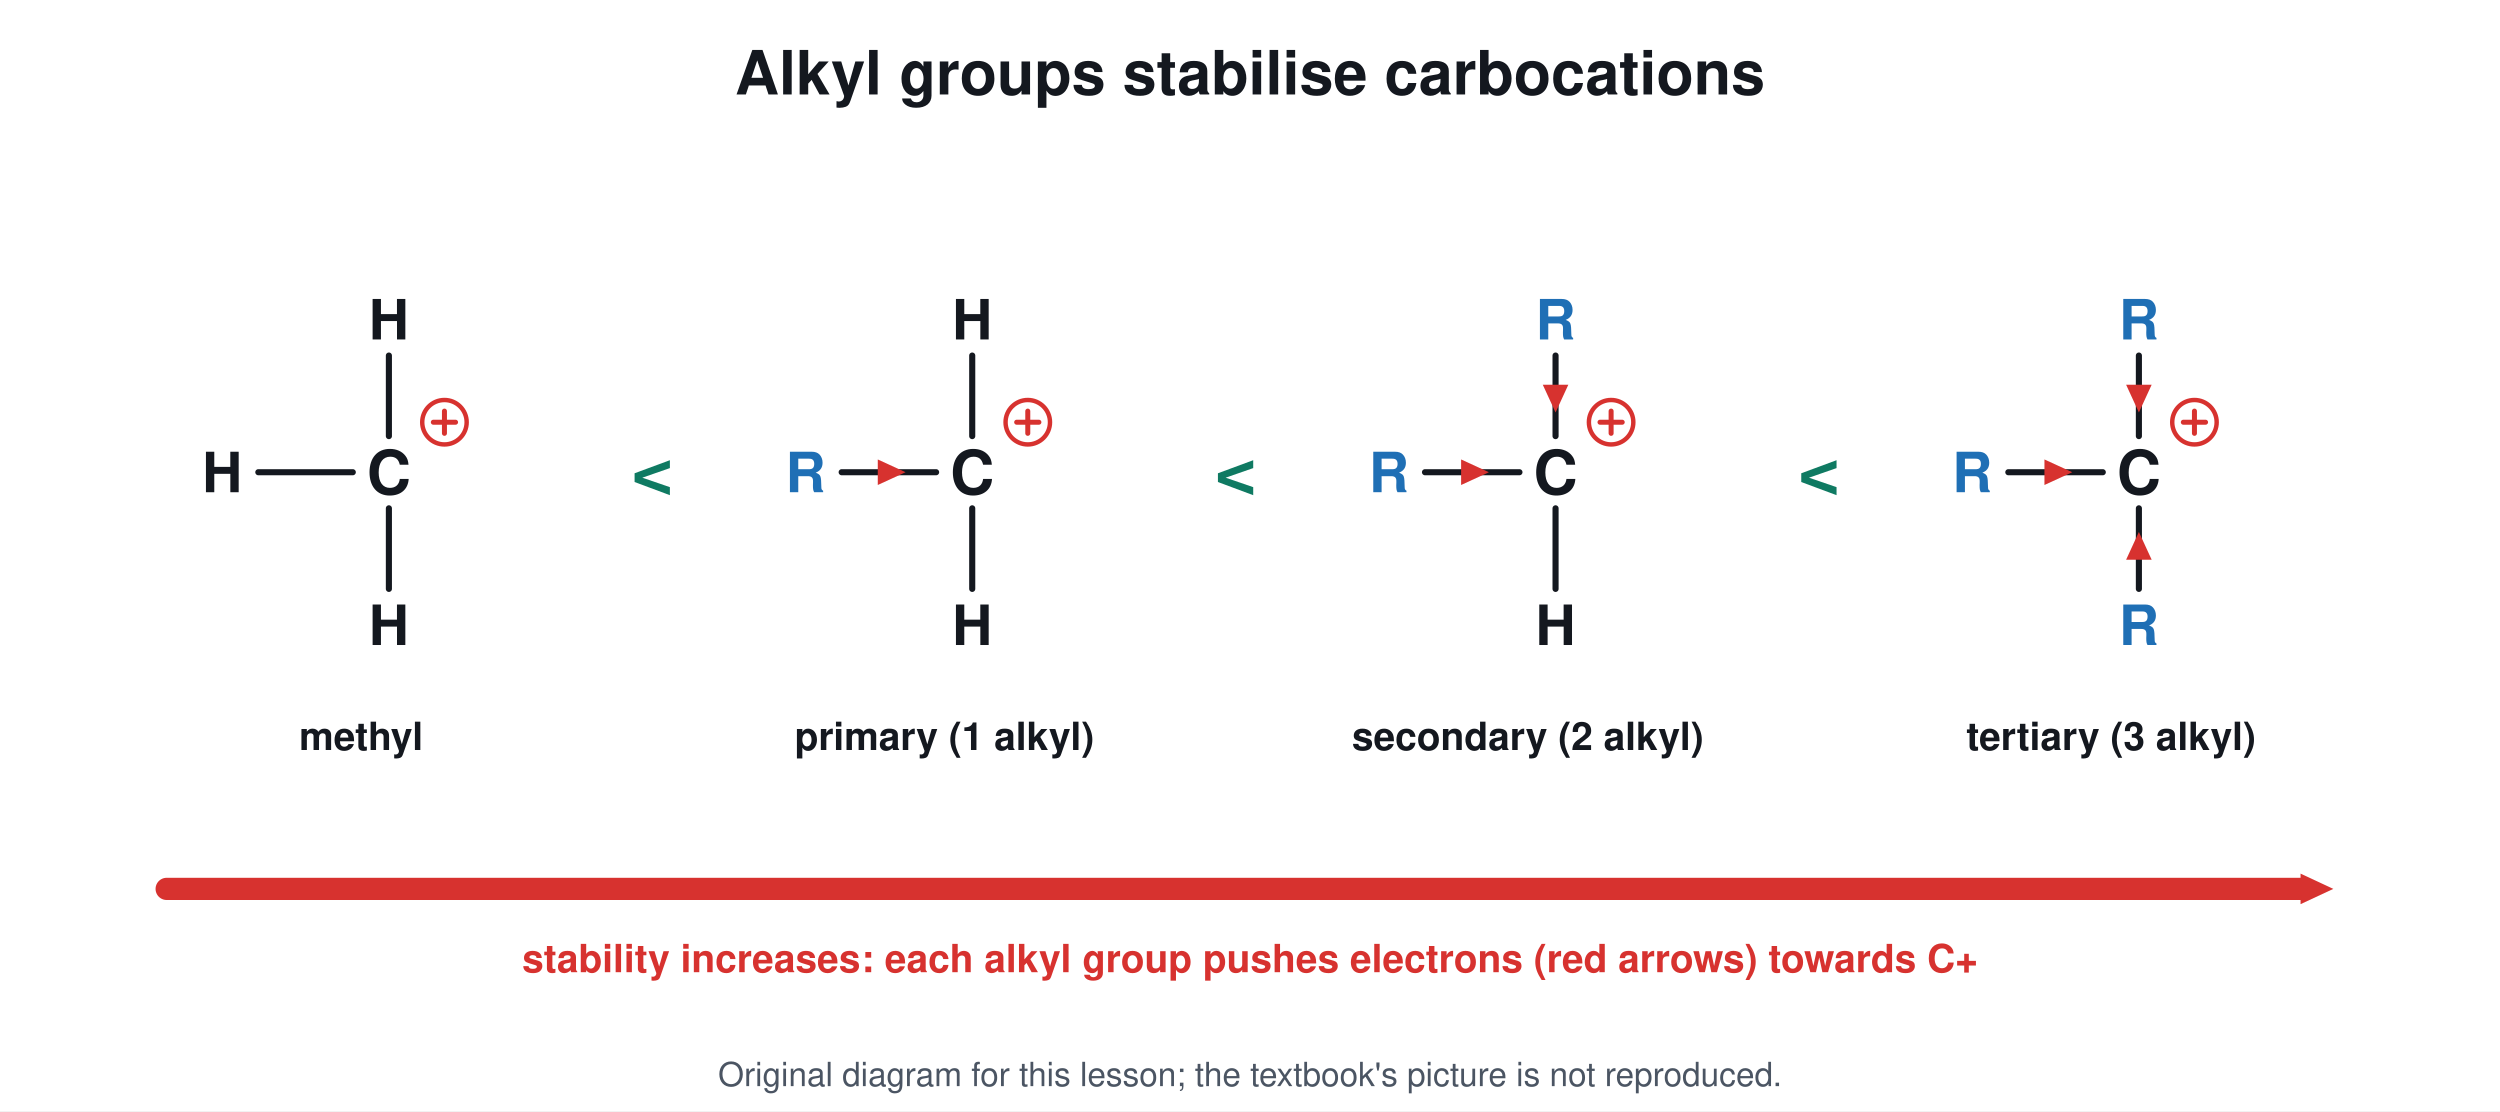
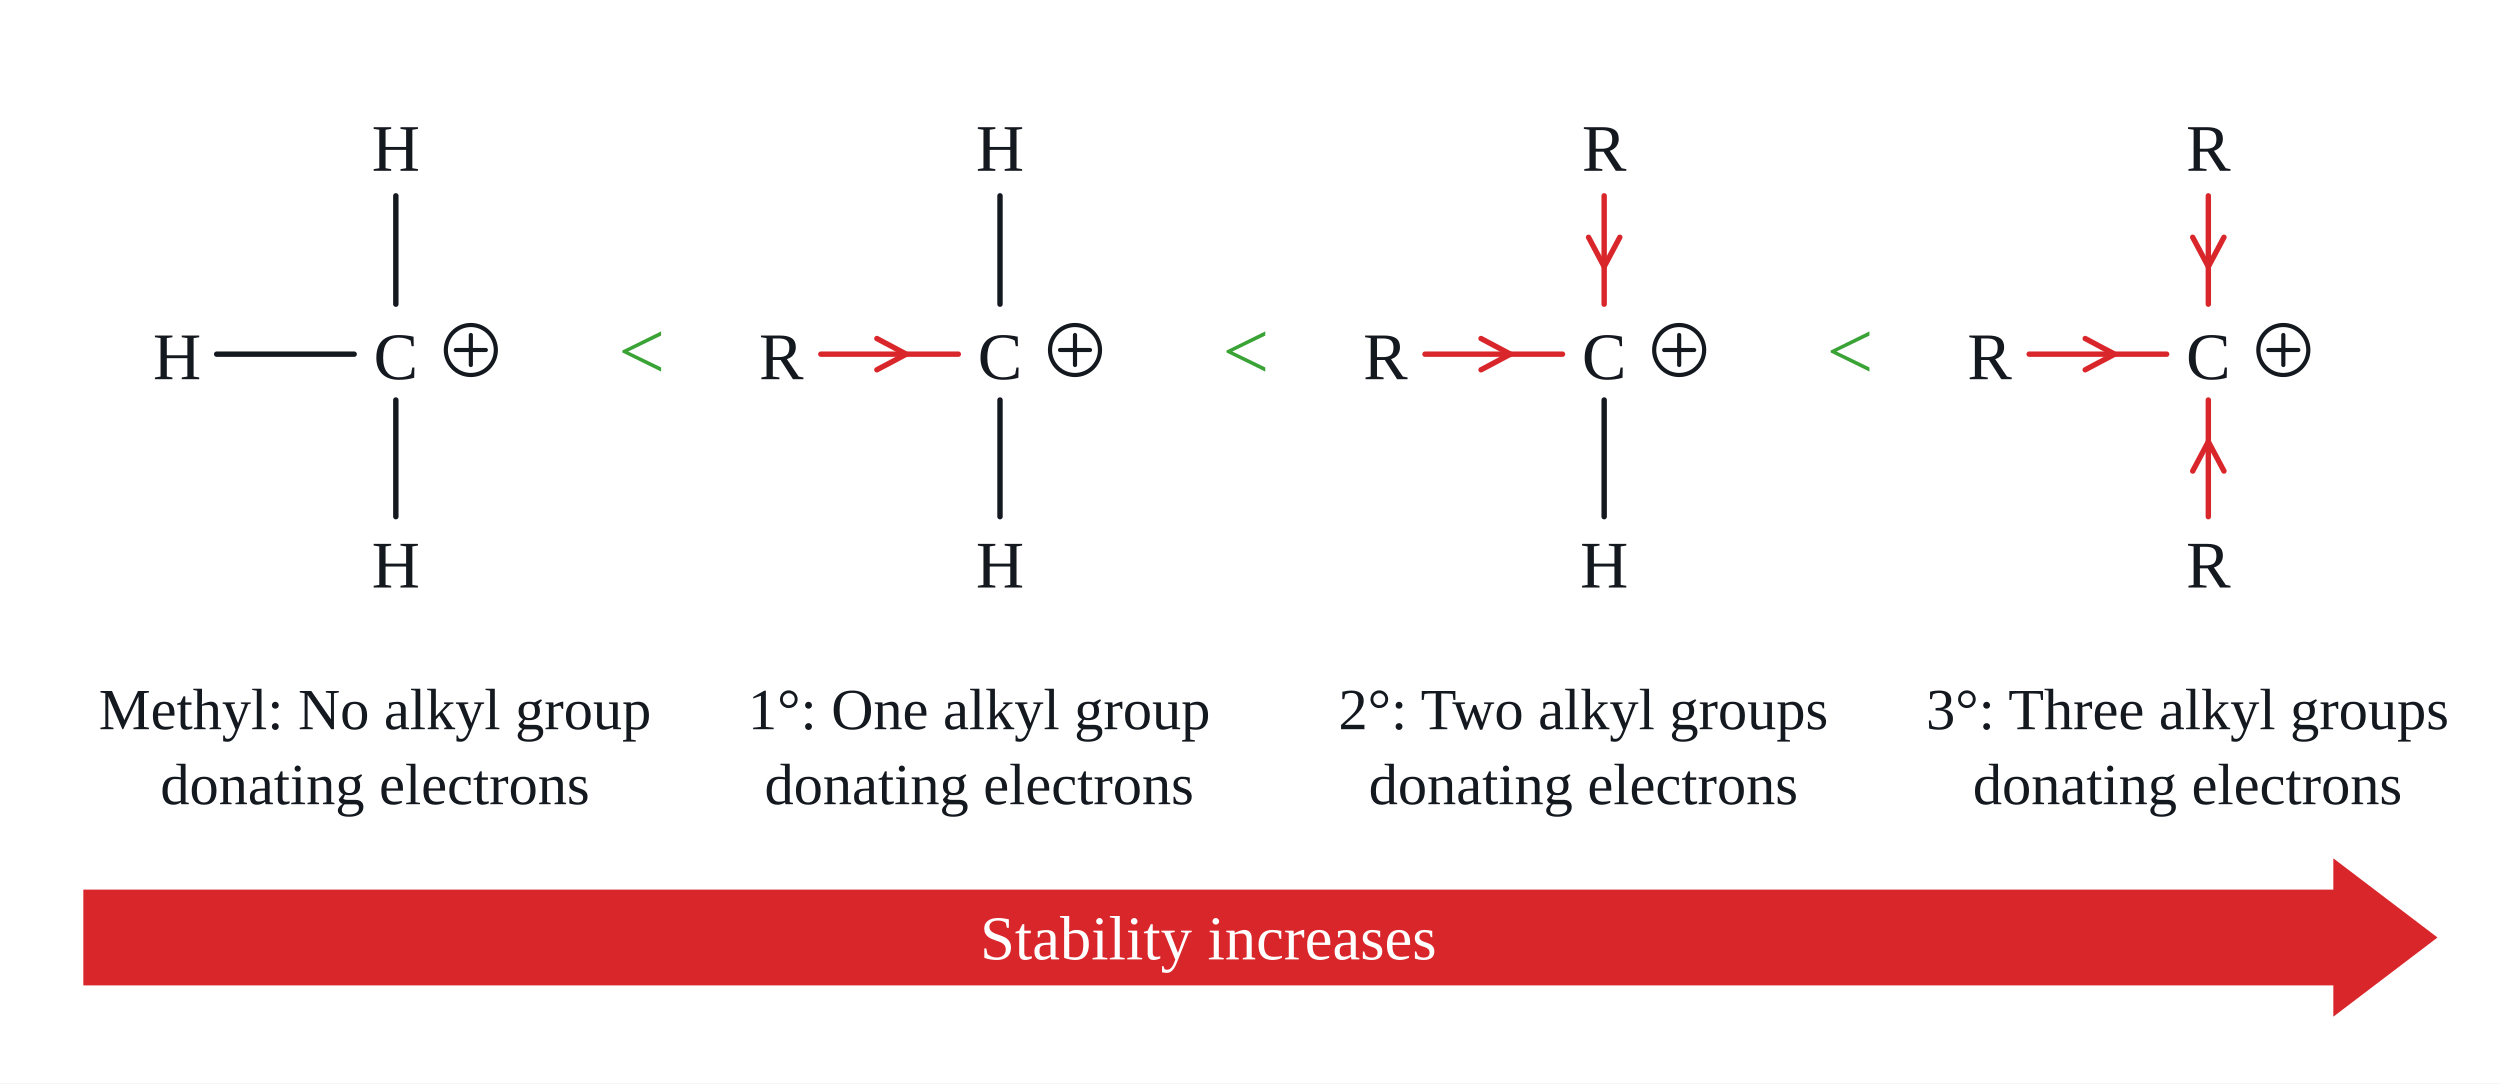
- <svg xmlns="http://www.w3.org/2000/svg" viewBox="0 0 900 400" font-family="Segoe UI, Helvetica, Arial, sans-serif">
-   <rect width="900" height="400" fill="#ffffff" />
-   <text x="450.0" y="34.0" font-size="22" fill="#14181f" text-anchor="middle" font-weight="700">Alkyl groups stabilise carbocations</text>
-   <text x="140.0" y="177.9" font-size="22" fill="#14181f" text-anchor="middle" font-weight="700">C</text>
-   <circle cx="160.0" cy="152.0" r="8.0" stroke="#d7322f" stroke-width="1.6" fill="#ffffff" />
-   <line x1="156.0" y1="152.0" x2="164.0" y2="152.0" stroke="#d7322f" stroke-width="1.8" stroke-linecap="round" />
-   <line x1="160.0" y1="148.0" x2="160.0" y2="156.0" stroke="#d7322f" stroke-width="1.8" stroke-linecap="round" />
-   <text x="140.0" y="122.2" font-size="20" fill="#14181f" text-anchor="middle" font-weight="700">H</text>
-   <line x1="140.0" y1="128.0" x2="140.0" y2="157.0" stroke="#14181f" stroke-width="2.2" stroke-linecap="round" />
-   <text x="80.0" y="177.2" font-size="20" fill="#14181f" text-anchor="middle" font-weight="700">H</text>
-   <line x1="93.0" y1="170.0" x2="127.0" y2="170.0" stroke="#14181f" stroke-width="2.2" stroke-linecap="round" />
-   <text x="140.0" y="232.2" font-size="20" fill="#14181f" text-anchor="middle" font-weight="700">H</text>
-   <line x1="140.0" y1="212.0" x2="140.0" y2="183.0" stroke="#14181f" stroke-width="2.2" stroke-linecap="round" />
-   <text x="130.0" y="270.0" font-size="14" fill="#14181f" text-anchor="middle" font-weight="700">methyl</text>
-   <text x="235.0" y="178.0" font-size="26" fill="#0f7a62" text-anchor="middle" font-weight="700">&lt;</text>
-   <text x="350.0" y="177.9" font-size="22" fill="#14181f" text-anchor="middle" font-weight="700">C</text>
-   <circle cx="370.0" cy="152.0" r="8.0" stroke="#d7322f" stroke-width="1.6" fill="#ffffff" />
-   <line x1="366.0" y1="152.0" x2="374.0" y2="152.0" stroke="#d7322f" stroke-width="1.8" stroke-linecap="round" />
-   <line x1="370.0" y1="148.0" x2="370.0" y2="156.0" stroke="#d7322f" stroke-width="1.8" stroke-linecap="round" />
-   <text x="350.0" y="122.2" font-size="20" fill="#14181f" text-anchor="middle" font-weight="700">H</text>
-   <line x1="350.0" y1="128.0" x2="350.0" y2="157.0" stroke="#14181f" stroke-width="2.2" stroke-linecap="round" />
-   <text x="290.0" y="177.2" font-size="20" fill="#1f6fb5" text-anchor="middle" font-weight="700">R</text>
-   <line x1="303.0" y1="170.0" x2="337.0" y2="170.0" stroke="#14181f" stroke-width="2.2" stroke-linecap="round" />
-   <path d="M326.0 170.0 L316.0 174.6 L316.0 165.4 Z" fill="#d7322f" />
-   <text x="350.0" y="232.2" font-size="20" fill="#14181f" text-anchor="middle" font-weight="700">H</text>
-   <line x1="350.0" y1="212.0" x2="350.0" y2="183.0" stroke="#14181f" stroke-width="2.2" stroke-linecap="round" />
-   <text x="340.0" y="270.0" font-size="14" fill="#14181f" text-anchor="middle" font-weight="700">primary (1 alkyl)</text>
-   <text x="445.0" y="178.0" font-size="26" fill="#0f7a62" text-anchor="middle" font-weight="700">&lt;</text>
-   <text x="560.0" y="177.9" font-size="22" fill="#14181f" text-anchor="middle" font-weight="700">C</text>
-   <circle cx="580.0" cy="152.0" r="8.0" stroke="#d7322f" stroke-width="1.6" fill="#ffffff" />
-   <line x1="576.0" y1="152.0" x2="584.0" y2="152.0" stroke="#d7322f" stroke-width="1.8" stroke-linecap="round" />
-   <line x1="580.0" y1="148.0" x2="580.0" y2="156.0" stroke="#d7322f" stroke-width="1.8" stroke-linecap="round" />
-   <text x="560.0" y="122.2" font-size="20" fill="#1f6fb5" text-anchor="middle" font-weight="700">R</text>
-   <line x1="560.0" y1="128.0" x2="560.0" y2="157.0" stroke="#14181f" stroke-width="2.2" stroke-linecap="round" />
-   <path d="M560.0 148.5 L555.4 138.5 L564.6 138.5 Z" fill="#d7322f" />
-   <text x="500.0" y="177.2" font-size="20" fill="#1f6fb5" text-anchor="middle" font-weight="700">R</text>
-   <line x1="513.0" y1="170.0" x2="547.0" y2="170.0" stroke="#14181f" stroke-width="2.2" stroke-linecap="round" />
-   <path d="M536.0 170.0 L526.0 174.6 L526.0 165.4 Z" fill="#d7322f" />
-   <text x="560.0" y="232.2" font-size="20" fill="#14181f" text-anchor="middle" font-weight="700">H</text>
-   <line x1="560.0" y1="212.0" x2="560.0" y2="183.0" stroke="#14181f" stroke-width="2.2" stroke-linecap="round" />
-   <text x="550.0" y="270.0" font-size="14" fill="#14181f" text-anchor="middle" font-weight="700">secondary (2 alkyl)</text>
-   <text x="655.0" y="178.0" font-size="26" fill="#0f7a62" text-anchor="middle" font-weight="700">&lt;</text>
-   <text x="770.0" y="177.9" font-size="22" fill="#14181f" text-anchor="middle" font-weight="700">C</text>
-   <circle cx="790.0" cy="152.0" r="8.0" stroke="#d7322f" stroke-width="1.6" fill="#ffffff" />
-   <line x1="786.0" y1="152.0" x2="794.0" y2="152.0" stroke="#d7322f" stroke-width="1.8" stroke-linecap="round" />
-   <line x1="790.0" y1="148.0" x2="790.0" y2="156.0" stroke="#d7322f" stroke-width="1.8" stroke-linecap="round" />
-   <text x="770.0" y="122.2" font-size="20" fill="#1f6fb5" text-anchor="middle" font-weight="700">R</text>
-   <line x1="770.0" y1="128.0" x2="770.0" y2="157.0" stroke="#14181f" stroke-width="2.2" stroke-linecap="round" />
-   <path d="M770.0 148.5 L765.4 138.5 L774.6 138.5 Z" fill="#d7322f" />
-   <text x="710.0" y="177.2" font-size="20" fill="#1f6fb5" text-anchor="middle" font-weight="700">R</text>
-   <line x1="723.0" y1="170.0" x2="757.0" y2="170.0" stroke="#14181f" stroke-width="2.2" stroke-linecap="round" />
-   <path d="M746.0 170.0 L736.0 174.6 L736.0 165.4 Z" fill="#d7322f" />
-   <text x="770.0" y="232.2" font-size="20" fill="#1f6fb5" text-anchor="middle" font-weight="700">R</text>
-   <line x1="770.0" y1="212.0" x2="770.0" y2="183.0" stroke="#14181f" stroke-width="2.2" stroke-linecap="round" />
-   <path d="M770.0 191.5 L774.6 201.5 L765.4 201.5 Z" fill="#d7322f" />
-   <text x="760.0" y="270.0" font-size="14" fill="#14181f" text-anchor="middle" font-weight="700">tertiary (3 alkyl)</text>
-   <line x1="60.0" y1="320.0" x2="829.6" y2="320.0" stroke="#d7322f" stroke-width="8" stroke-linecap="round" />
-   <path d="M840.0 320.0 L828.2 325.5 L828.2 314.5 Z" fill="#d7322f" />
-   <text x="450.0" y="350.0" font-size="14" fill="#d7322f" text-anchor="middle" font-weight="700">stability increases: each alkyl group pushes electrons (red arrows) towards C+</text>
-   <text x="450.0" y="391" font-size="12" fill="#4b5563" text-anchor="middle">Original diagram for this lesson; the textbook's picture is not reproduced.</text>
+ <svg xmlns="http://www.w3.org/2000/svg" viewBox="0 0 1200 520" font-family="Times New Roman, Georgia, serif">
+   <rect width="1200" height="520" fill="#ffffff" />
+   <text x="190.0" y="182.0" font-size="32" fill="#14181f" text-anchor="middle" font-weight="400">
+     <tspan>C</tspan>
+   </text>
+   <circle cx="226.0" cy="168.0" r="12.0" stroke="#14181f" stroke-width="2.0" fill="#ffffff" />
+   <line x1="218.8" y1="168.0" x2="233.2" y2="168.0" stroke="#14181f" stroke-width="2.0" stroke-linecap="round" />
+   <line x1="226.0" y1="160.8" x2="226.0" y2="175.2" stroke="#14181f" stroke-width="2.0" stroke-linecap="round" />
+   <text x="85.0" y="182.0" font-size="32" fill="#14181f" text-anchor="middle" font-weight="400">
+     <tspan>H</tspan>
+   </text>
+   <line x1="104.0" y1="170.0" x2="170.0" y2="170.0" stroke="#14181f" stroke-width="2.6" stroke-linecap="round" />
+   <text x="190.0" y="82.0" font-size="32" fill="#14181f" text-anchor="middle" font-weight="400">
+     <tspan>H</tspan>
+   </text>
+   <line x1="190.0" y1="94.0" x2="190.0" y2="146.0" stroke="#14181f" stroke-width="2.6" stroke-linecap="round" />
+   <text x="190.0" y="282.0" font-size="32" fill="#14181f" text-anchor="middle" font-weight="400">
+     <tspan>H</tspan>
+   </text>
+   <line x1="190.0" y1="248.0" x2="190.0" y2="192.0" stroke="#14181f" stroke-width="2.6" stroke-linecap="round" />
+   <text x="308.0" y="182.0" font-size="40" fill="#3aa335" text-anchor="middle" font-weight="400">
+     <tspan>&lt;</tspan>
+   </text>
+   <text x="480.0" y="182.0" font-size="32" fill="#14181f" text-anchor="middle" font-weight="400">
+     <tspan>C</tspan>
+   </text>
+   <circle cx="516.0" cy="168.0" r="12.0" stroke="#14181f" stroke-width="2.0" fill="#ffffff" />
+   <line x1="508.8" y1="168.0" x2="523.2" y2="168.0" stroke="#14181f" stroke-width="2.0" stroke-linecap="round" />
+   <line x1="516.0" y1="160.8" x2="516.0" y2="175.2" stroke="#14181f" stroke-width="2.0" stroke-linecap="round" />
+   <text x="375.0" y="182.0" font-size="32" fill="#14181f" text-anchor="middle" font-weight="400">
+     <tspan>R</tspan>
+   </text>
+   <line x1="394.0" y1="170.0" x2="460.0" y2="170.0" stroke="#d9262b" stroke-width="2.6" stroke-linecap="round" />
+   <path d="M420.9 177.5 L435.0 170.0 L420.9 162.5" stroke="#d9262b" stroke-width="2.6" fill="none" stroke-linejoin="round" stroke-linecap="round" />
+   <text x="480.0" y="82.0" font-size="32" fill="#14181f" text-anchor="middle" font-weight="400">
+     <tspan>H</tspan>
+   </text>
+   <line x1="480.0" y1="94.0" x2="480.0" y2="146.0" stroke="#14181f" stroke-width="2.6" stroke-linecap="round" />
+   <text x="480.0" y="282.0" font-size="32" fill="#14181f" text-anchor="middle" font-weight="400">
+     <tspan>H</tspan>
+   </text>
+   <line x1="480.0" y1="248.0" x2="480.0" y2="192.0" stroke="#14181f" stroke-width="2.6" stroke-linecap="round" />
+   <text x="598.0" y="182.0" font-size="40" fill="#3aa335" text-anchor="middle" font-weight="400">
+     <tspan>&lt;</tspan>
+   </text>
+   <text x="770.0" y="182.0" font-size="32" fill="#14181f" text-anchor="middle" font-weight="400">
+     <tspan>C</tspan>
+   </text>
+   <circle cx="806.0" cy="168.0" r="12.0" stroke="#14181f" stroke-width="2.0" fill="#ffffff" />
+   <line x1="798.8" y1="168.0" x2="813.2" y2="168.0" stroke="#14181f" stroke-width="2.0" stroke-linecap="round" />
+   <line x1="806.0" y1="160.8" x2="806.0" y2="175.2" stroke="#14181f" stroke-width="2.0" stroke-linecap="round" />
+   <text x="665.0" y="182.0" font-size="32" fill="#14181f" text-anchor="middle" font-weight="400">
+     <tspan>R</tspan>
+   </text>
+   <line x1="684.0" y1="170.0" x2="750.0" y2="170.0" stroke="#d9262b" stroke-width="2.6" stroke-linecap="round" />
+   <path d="M710.9 177.5 L725.0 170.0 L710.9 162.5" stroke="#d9262b" stroke-width="2.6" fill="none" stroke-linejoin="round" stroke-linecap="round" />
+   <text x="770.0" y="82.0" font-size="32" fill="#14181f" text-anchor="middle" font-weight="400">
+     <tspan>R</tspan>
+   </text>
+   <line x1="770.0" y1="94.0" x2="770.0" y2="146.0" stroke="#d9262b" stroke-width="2.6" stroke-linecap="round" />
+   <path d="M762.5 113.9 L770.0 128.0 L777.5 113.9" stroke="#d9262b" stroke-width="2.6" fill="none" stroke-linejoin="round" stroke-linecap="round" />
+   <text x="770.0" y="282.0" font-size="32" fill="#14181f" text-anchor="middle" font-weight="400">
+     <tspan>H</tspan>
+   </text>
+   <line x1="770.0" y1="248.0" x2="770.0" y2="192.0" stroke="#14181f" stroke-width="2.6" stroke-linecap="round" />
+   <text x="888.0" y="182.0" font-size="40" fill="#3aa335" text-anchor="middle" font-weight="400">
+     <tspan>&lt;</tspan>
+   </text>
+   <text x="1060.0" y="182.0" font-size="32" fill="#14181f" text-anchor="middle" font-weight="400">
+     <tspan>C</tspan>
+   </text>
+   <circle cx="1096.0" cy="168.0" r="12.0" stroke="#14181f" stroke-width="2.0" fill="#ffffff" />
+   <line x1="1088.8" y1="168.0" x2="1103.2" y2="168.0" stroke="#14181f" stroke-width="2.0" stroke-linecap="round" />
+   <line x1="1096.0" y1="160.8" x2="1096.0" y2="175.2" stroke="#14181f" stroke-width="2.0" stroke-linecap="round" />
+   <text x="955.0" y="182.0" font-size="32" fill="#14181f" text-anchor="middle" font-weight="400">
+     <tspan>R</tspan>
+   </text>
+   <line x1="974.0" y1="170.0" x2="1040.0" y2="170.0" stroke="#d9262b" stroke-width="2.6" stroke-linecap="round" />
+   <path d="M1000.9 177.5 L1015.0 170.0 L1000.9 162.5" stroke="#d9262b" stroke-width="2.6" fill="none" stroke-linejoin="round" stroke-linecap="round" />
+   <text x="1060.0" y="82.0" font-size="32" fill="#14181f" text-anchor="middle" font-weight="400">
+     <tspan>R</tspan>
+   </text>
+   <line x1="1060.0" y1="94.0" x2="1060.0" y2="146.0" stroke="#d9262b" stroke-width="2.6" stroke-linecap="round" />
+   <path d="M1052.5 113.9 L1060.0 128.0 L1067.5 113.9" stroke="#d9262b" stroke-width="2.6" fill="none" stroke-linejoin="round" stroke-linecap="round" />
+   <text x="1060.0" y="282.0" font-size="32" fill="#14181f" text-anchor="middle" font-weight="400">
+     <tspan>R</tspan>
+   </text>
+   <line x1="1060.0" y1="248.0" x2="1060.0" y2="192.0" stroke="#d9262b" stroke-width="2.6" stroke-linecap="round" />
+   <path d="M1067.5 226.1 L1060.0 212.0 L1052.5 226.1" stroke="#d9262b" stroke-width="2.6" fill="none" stroke-linejoin="round" stroke-linecap="round" />
+   <text x="180.0" y="350.0" font-size="28" fill="#14181f" text-anchor="middle" font-weight="400">
+     <tspan>Methyl: No alkyl group</tspan>
+   </text>
+   <text x="180.0" y="386.0" font-size="28" fill="#14181f" text-anchor="middle" font-weight="400">
+     <tspan>donating electrons</tspan>
+   </text>
+   <text x="470.0" y="350.0" font-size="28" fill="#14181f" text-anchor="middle" font-weight="400">
+     <tspan>1°: One alkyl group</tspan>
+   </text>
+   <text x="470.0" y="386.0" font-size="28" fill="#14181f" text-anchor="middle" font-weight="400">
+     <tspan>donating electrons</tspan>
+   </text>
+   <text x="760.0" y="350.0" font-size="28" fill="#14181f" text-anchor="middle" font-weight="400">
+     <tspan>2°: Two alkyl groups</tspan>
+   </text>
+   <text x="760.0" y="386.0" font-size="28" fill="#14181f" text-anchor="middle" font-weight="400">
+     <tspan>donating electrons</tspan>
+   </text>
+   <text x="1050.0" y="350.0" font-size="28" fill="#14181f" text-anchor="middle" font-weight="400">
+     <tspan>3°: Three alkyl groups</tspan>
+   </text>
+   <text x="1050.0" y="386.0" font-size="28" fill="#14181f" text-anchor="middle" font-weight="400">
+     <tspan>donating electrons</tspan>
+   </text>
+   <path d="M40.0 473.0 L1120.0 473.0 L1120.0 488.0 L1170.0 450.0 L1120.0 412.0 L1120.0 427.0 L40.0 427.0 Z" stroke="none" stroke-width="0" fill="#d9262b" stroke-linejoin="round" stroke-linecap="round" />
+   <text x="580.0" y="450.0" dy="10.5" font-size="30" fill="#ffffff" text-anchor="middle" font-family="Times New Roman, Georgia, serif" transform="rotate(0.00 580.0 450.0)">
+     <tspan>Stability increases</tspan>
+   </text>
</svg>
